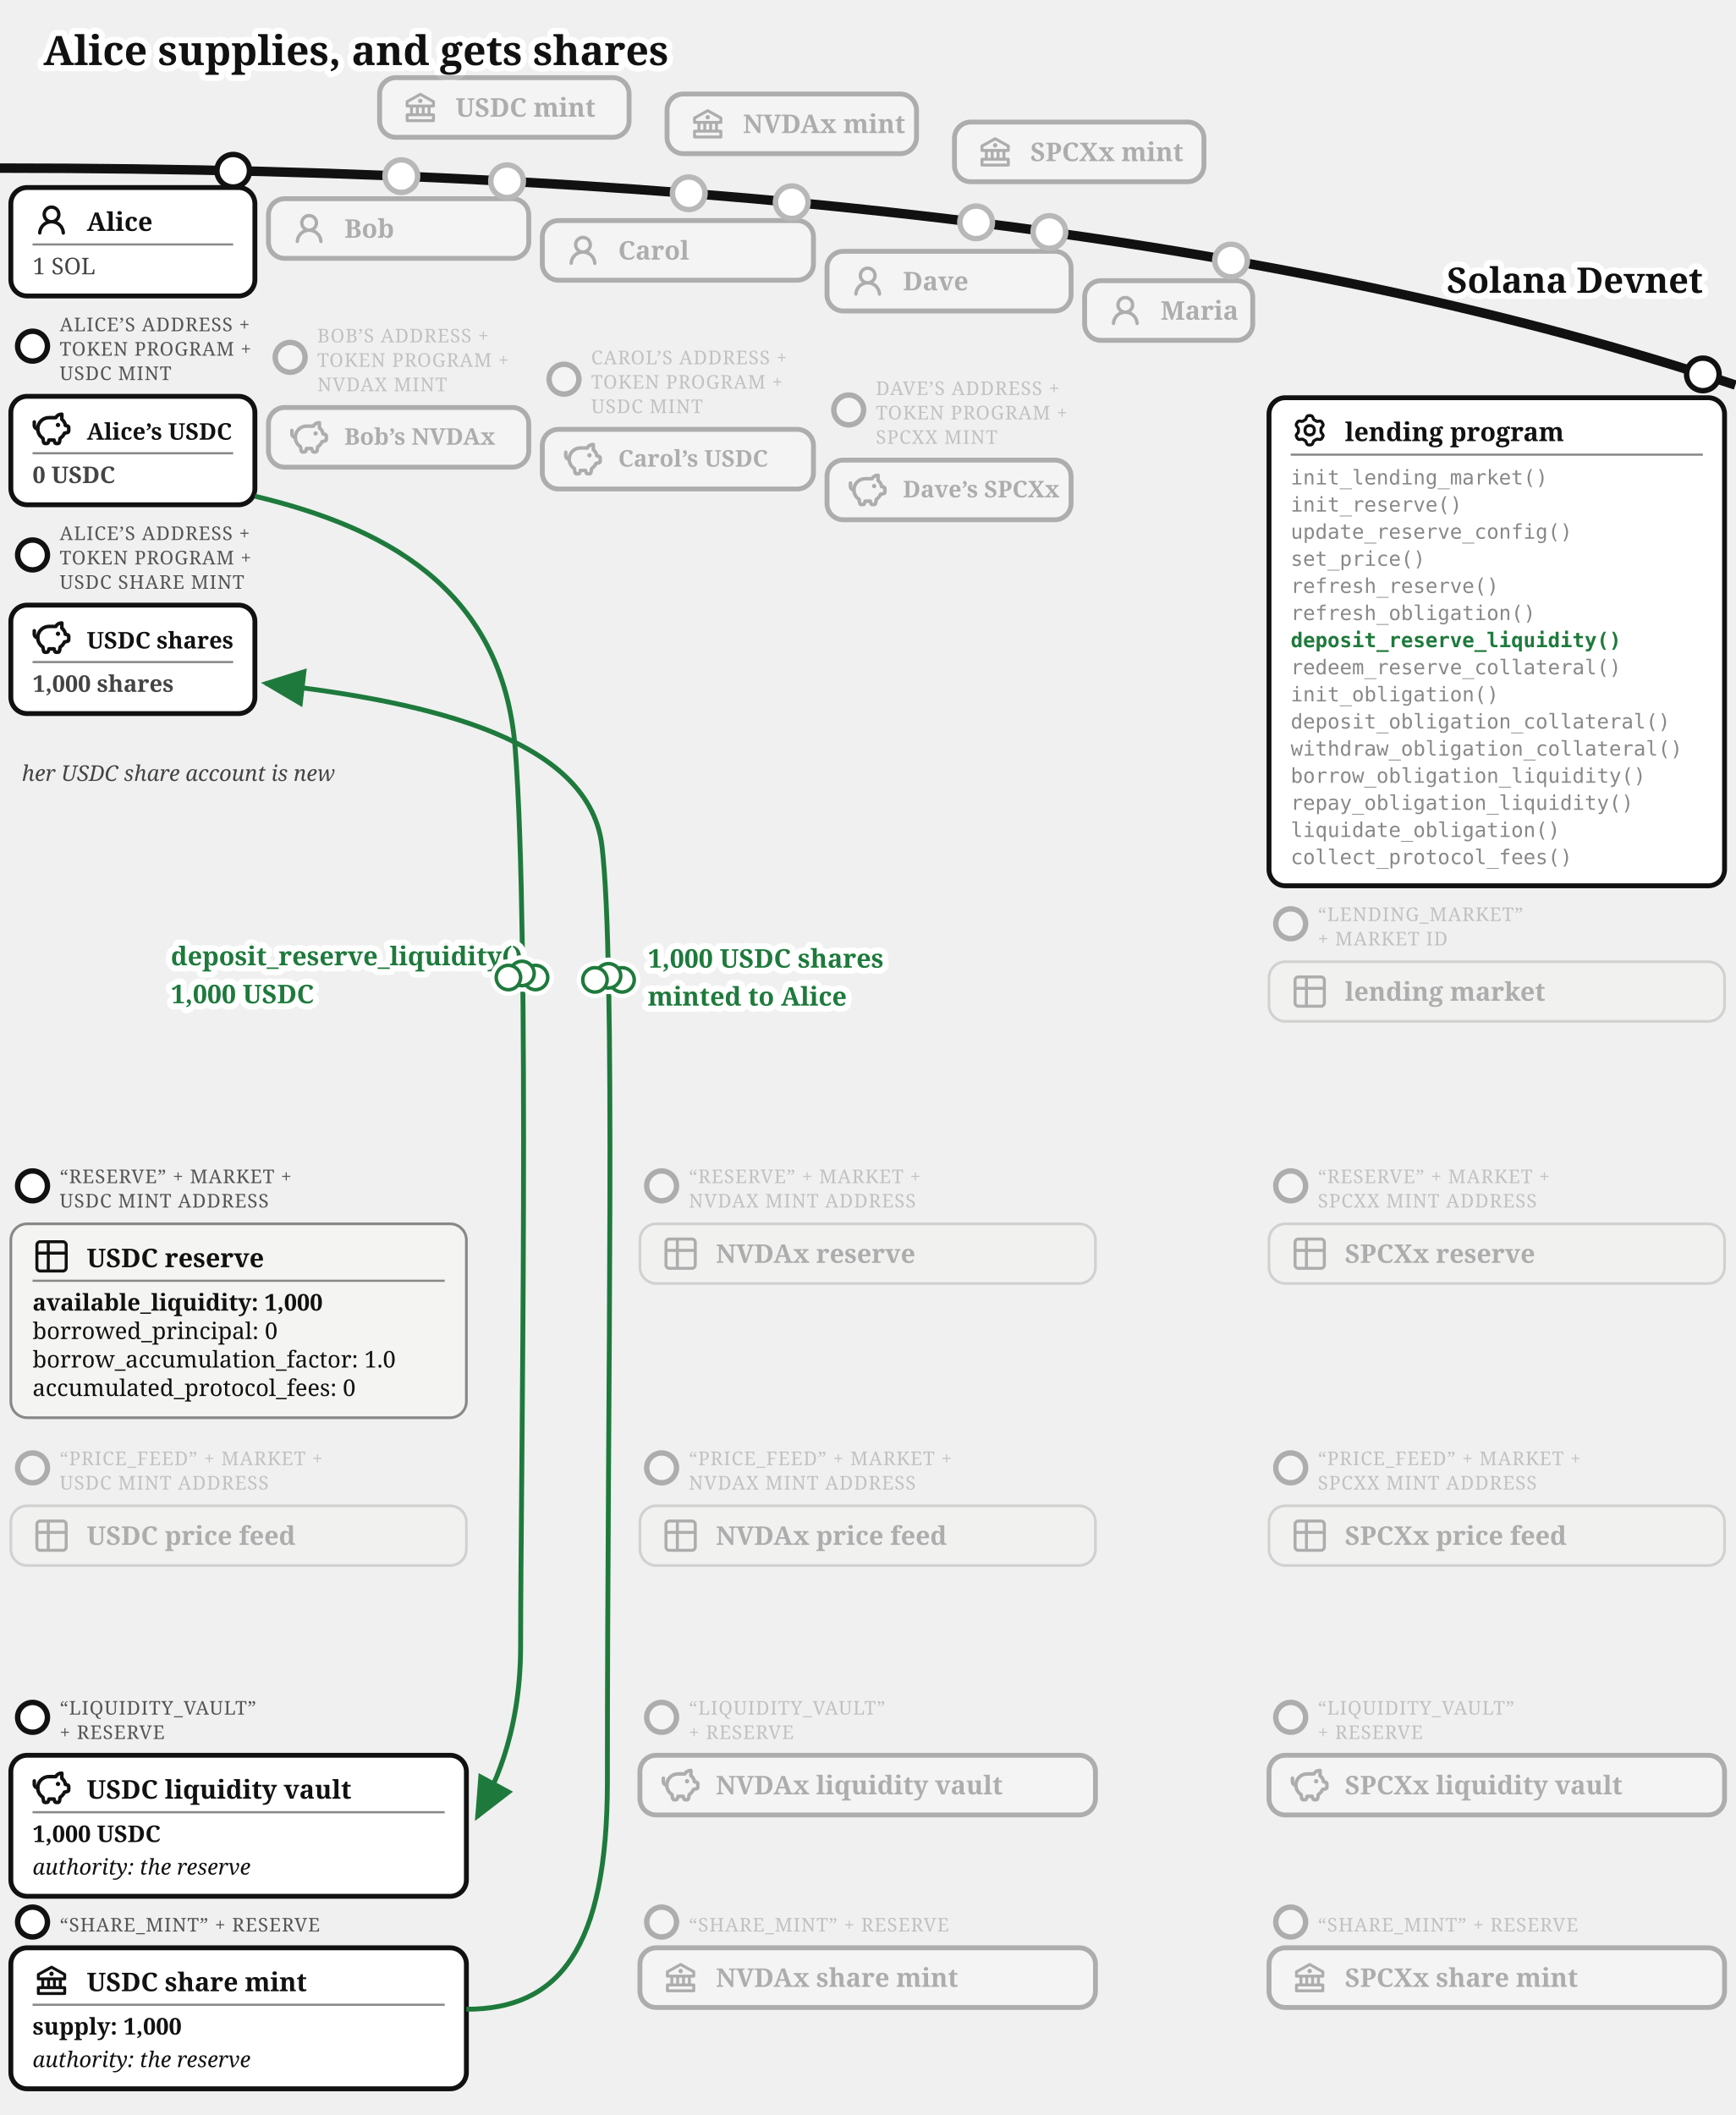
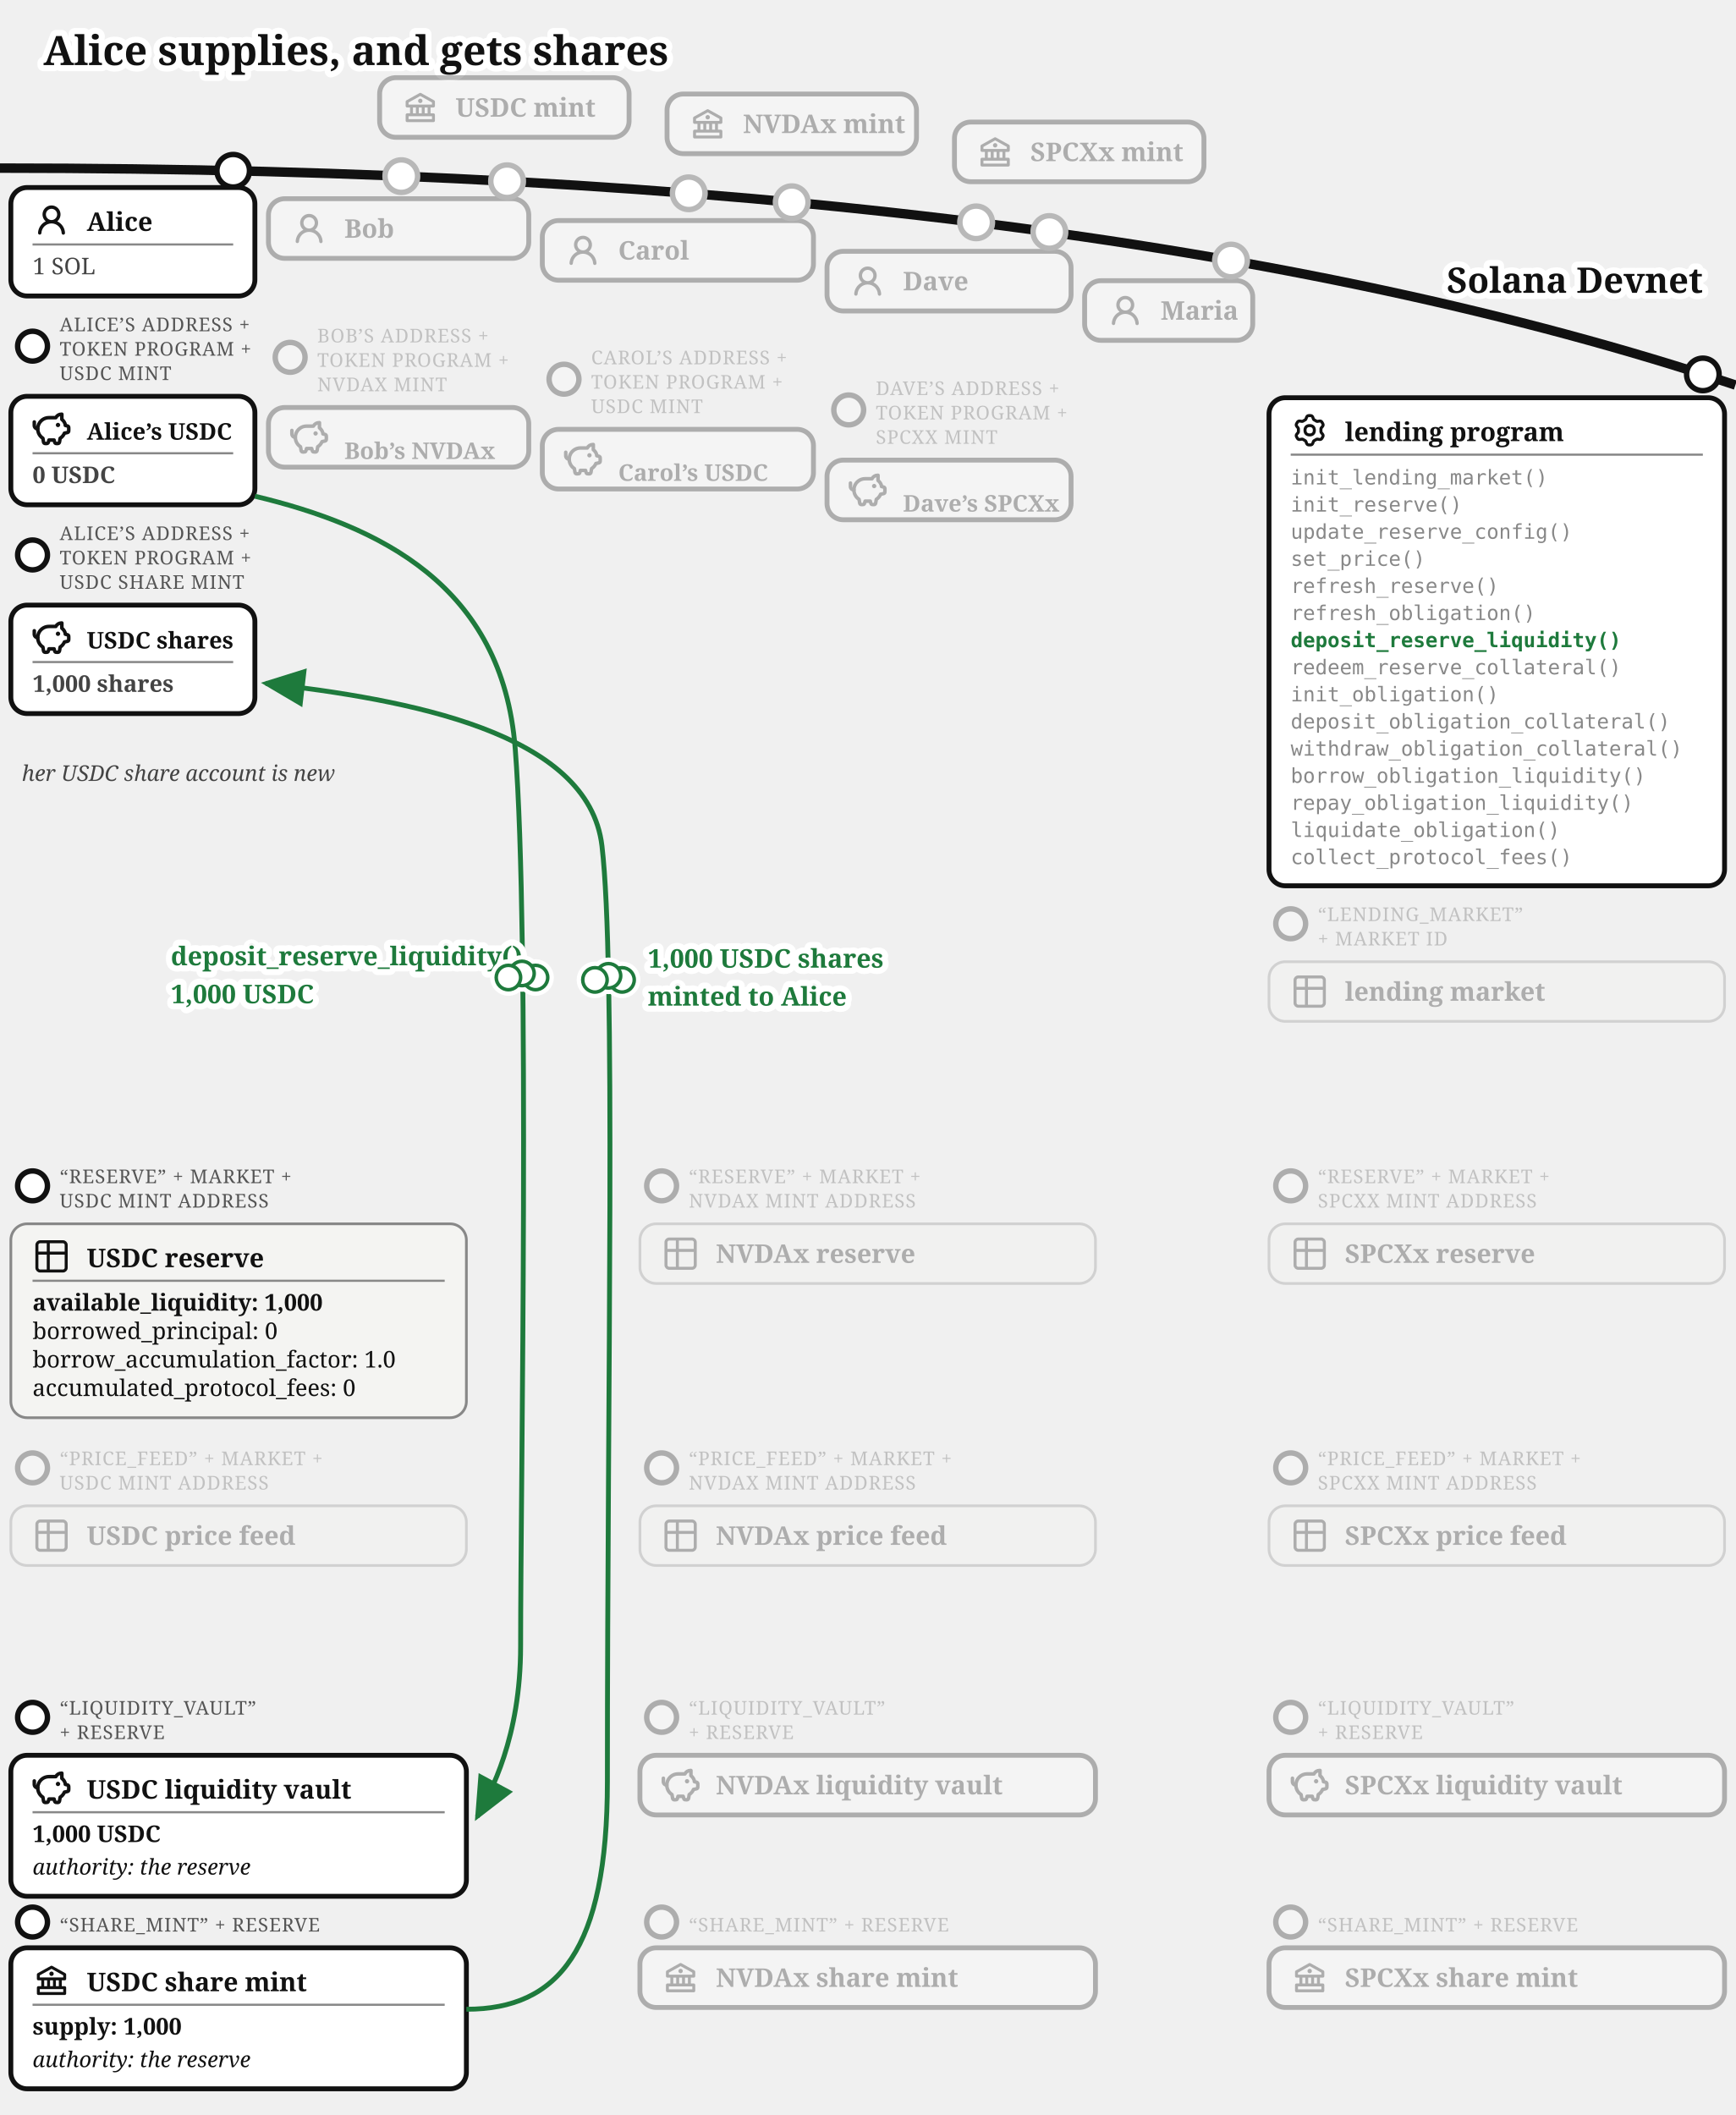
<svg xmlns="http://www.w3.org/2000/svg" viewBox="0 0 640 780" font-family="Gelasio, Georgia, serif" fill="#111">
  <text stroke="#fff" stroke-width="4.5" paint-order="stroke" stroke-linejoin="round" x="16" y="24" font-size="15" font-weight="bold">Alice supplies, and gets shares</text>
  <g transform="translate(0,26)">
    <defs>
      <marker id="lend-dep-arr" markerWidth="9" markerHeight="8" refX="8" refY="4" orient="auto">
        <path d="M0,0 L9,4 L0,8 z" fill="#1e7a3c" />
      </marker>
    </defs>
    <path d="M 0,36 Q 400,36 640,116" fill="none" stroke="#111" stroke-width="3.5" />
    <text stroke="#fff" stroke-width="4.5" paint-order="stroke" stroke-linejoin="round" x="628" y="82" font-size="13" font-weight="bold" text-anchor="end">Solana Devnet</text>
    <circle cx="148" cy="38.962" r="7" fill="#fff" />
    <g opacity="0.3">
      <circle cx="148" cy="38.962" r="6" fill="#fff" stroke="#111" stroke-width="2" />
      <rect x="140" y="2.638" width="92" height="22" rx="6" fill="#fff" stroke="#111" stroke-width="1.8" />
      <g transform="translate(148,6.63815)">
        <g transform="translate(0.52,0.519) scale(0.54)" fill="#111">
          <path d="m21.49 7.13l-9-5a.99.99 0 0 0-.97 0l-9.01 5C2.19 7.31 2 7.64 2 8v3c0 .55.45 1 1 1h2v4H3c-.55 0-1 .45-1 1v4c0 .55.45 1 1 1h18c.55 0 1-.45 1-1v-4c0-.55-.45-1-1-1h-2v-4h2c.55 0 1-.45 1-1V8a1 1 0 0 0-.51-.87M7 12h2v4H7zm6 0v4h-2v-4zm7 6v2H4v-2zm-3-2h-2v-4h2zm3-6H4V8.59l8-4.44l8 4.44z" />
          <path d="M12 6a1.5 1.5 0 1 0 0 3a1.5 1.5 0 1 0 0-3" />
        </g>
      </g>
      <text x="168" y="17.038" font-size="9.5" font-weight="bold">USDC mint</text>
    </g>
    <circle cx="254" cy="45.287" r="7" fill="#fff" />
    <g opacity="0.3">
      <circle cx="254" cy="45.287" r="6" fill="#fff" stroke="#111" stroke-width="2" />
      <rect x="246" y="8.668" width="92" height="22" rx="6" fill="#fff" stroke="#111" stroke-width="1.8" />
      <g transform="translate(254,12.6683)">
        <g transform="translate(0.52,0.519) scale(0.54)" fill="#111">
          <path d="m21.49 7.13l-9-5a.99.99 0 0 0-.97 0l-9.01 5C2.19 7.31 2 7.64 2 8v3c0 .55.45 1 1 1h2v4H3c-.55 0-1 .45-1 1v4c0 .55.45 1 1 1h18c.55 0 1-.45 1-1v-4c0-.55-.45-1-1-1h-2v-4h2c.55 0 1-.45 1-1V8a1 1 0 0 0-.51-.87M7 12h2v4H7zm6 0v4h-2v-4zm7 6v2H4v-2zm-3-2h-2v-4h2zm3-6H4V8.59l8-4.44l8 4.44z" />
          <path d="M12 6a1.5 1.5 0 1 0 0 3a1.5 1.5 0 1 0 0-3" />
        </g>
      </g>
      <text x="274" y="23.068" font-size="9.5" font-weight="bold">NVDAx mint</text>
    </g>
    <circle cx="360" cy="56" r="7" fill="#fff" />
    <g opacity="0.3">
      <circle cx="360" cy="56" r="6" fill="#fff" stroke="#111" stroke-width="2" />
      <rect x="352" y="19.015" width="92" height="22" rx="6" fill="#fff" stroke="#111" stroke-width="1.8" />
      <g transform="translate(360,23.0155)">
        <g transform="translate(0.52,0.519) scale(0.54)" fill="#111">
          <path d="m21.49 7.13l-9-5a.99.99 0 0 0-.97 0l-9.01 5C2.19 7.31 2 7.64 2 8v3c0 .55.45 1 1 1h2v4H3c-.55 0-1 .45-1 1v4c0 .55.45 1 1 1h18c.55 0 1-.45 1-1v-4c0-.55-.45-1-1-1h-2v-4h2c.55 0 1-.45 1-1V8a1 1 0 0 0-.51-.87M7 12h2v4H7zm6 0v4h-2v-4zm7 6v2H4v-2zm-3-2h-2v-4h2zm3-6H4V8.59l8-4.44l8 4.44z" />
          <path d="M12 6a1.5 1.5 0 1 0 0 3a1.5 1.5 0 1 0 0-3" />
        </g>
      </g>
      <text x="380" y="33.416" font-size="9.5" font-weight="bold">SPCXx mint</text>
    </g>
    <g>
      <circle cx="86" cy="36.967" r="6" fill="#fff" stroke="#111" stroke-width="2" />
      <rect x="4" y="43.16" width="90" height="40" rx="6" fill="#fff" stroke="#111" stroke-width="1.8" />
      <g transform="translate(12,48.1597)">
        <g transform="translate(0.36,0.767) scale(0.8301)" fill="#111">
          <path d="M10.561 8.073a6 6 0 0 1 3.432 5.142a.75.75 0 1 1-1.498.07a4.5 4.5 0 0 0-8.99 0a.75.75 0 0 1-1.498-.07a6 6 0 0 1 3.431-5.142a3.999 3.999 0 1 1 5.123 0M10.5 5a2.5 2.5 0 1 0-5 0a2.5 2.5 0 0 0 5 0" />
        </g>
      </g>
      <text x="32" y="59.16" font-size="9.5" font-weight="bold">Alice</text>
      <line x1="12" y1="64.16" x2="86" y2="64.16" stroke="#888" stroke-width="0.8" />
      <text x="12" y="75.16" font-size="8.5" fill="#444">1 SOL</text>
    </g>
    <g>
      <circle cx="12" cy="101.66" r="5.5" fill="#fff" stroke="#111" stroke-width="2" />
      <text x="22" y="96.16" font-size="7" letter-spacing="0.3" fill="#555">ALICE’S ADDRESS +</text>
      <text x="22" y="105.16" font-size="7" letter-spacing="0.3" fill="#555">TOKEN PROGRAM +</text>
      <text x="22" y="114.16" font-size="7" letter-spacing="0.3" fill="#555">USDC MINT</text>
      <rect x="4" y="120.16" width="90" height="40" rx="6" fill="#fff" stroke="#111" stroke-width="1.8" />
      <g transform="translate(12,125.16)">
        <g transform="translate(-0.624,-0.624) scale(0.6353)" fill="none" stroke="#111" stroke-linecap="round" stroke-linejoin="round" stroke-width="2.047">
          <path d="M14.5 5.5h-4A6.5 6.5 0 0 0 7 17.478l.288 1.738c.07.423.105.635.202.798a1 1 0 0 0 .49.416c.178.07.392.07.822.07c.397 0 .596 0 .764-.062a1 1 0 0 0 .479-.374c.1-.148.15-.34.246-.727l.209-.837h3l.21.837c.096.386.144.58.245.727a1 1 0 0 0 .479.374c.168.062.367.062.764.062c.43 0 .644 0 .821-.07a1 1 0 0 0 .49-.416c.098-.163.133-.375.203-.798L17 17.478a6.5 6.5 0 0 0 2.502-2.978l.89-.178c.77-.154 1.155-.231 1.381-.508c.227-.276.227-.669.227-1.453v-.3c0-.75 0-1.124-.212-1.396c-.212-.27-.575-.362-1.303-.544L20 10c0-1.5-1.167-2.833-2-3.5v-3h-.264c-1.37 0-2.623.774-3.236 2" />
          <path d="M15.875 9.75h-.125m.25 0a.25.25 0 1 1-.5 0a.25.25 0 0 1 .5 0M2 8v2a2 2 0 0 0 2 2" />
        </g>
      </g>
      <text x="32" y="136.16" font-size="8.5" font-weight="bold">Alice’s USDC</text>
      <line x1="12" y1="141.16" x2="86" y2="141.16" stroke="#888" stroke-width="0.8" />
      <text x="12" y="152.16" font-size="8.5" font-weight="bold" fill="#444">0 USDC</text>
    </g>
    <g>
      <circle cx="12" cy="178.66" r="5.5" fill="#fff" stroke="#111" stroke-width="2" />
      <text x="22" y="173.16" font-size="7" letter-spacing="0.3" fill="#555">ALICE’S ADDRESS +</text>
      <text x="22" y="182.16" font-size="7" letter-spacing="0.3" fill="#555">TOKEN PROGRAM +</text>
      <text x="22" y="191.16" font-size="7" letter-spacing="0.3" fill="#555">USDC SHARE MINT</text>
      <rect x="4" y="197.16" width="90" height="40" rx="6" fill="#fff" stroke="#111" stroke-width="1.8" />
      <g transform="translate(12,202.16)">
        <g transform="translate(-0.624,-0.624) scale(0.6353)" fill="none" stroke="#111" stroke-linecap="round" stroke-linejoin="round" stroke-width="2.047">
          <path d="M14.5 5.5h-4A6.5 6.5 0 0 0 7 17.478l.288 1.738c.07.423.105.635.202.798a1 1 0 0 0 .49.416c.178.07.392.07.822.07c.397 0 .596 0 .764-.062a1 1 0 0 0 .479-.374c.1-.148.15-.34.246-.727l.209-.837h3l.21.837c.096.386.144.58.245.727a1 1 0 0 0 .479.374c.168.062.367.062.764.062c.43 0 .644 0 .821-.07a1 1 0 0 0 .49-.416c.098-.163.133-.375.203-.798L17 17.478a6.5 6.5 0 0 0 2.502-2.978l.89-.178c.77-.154 1.155-.231 1.381-.508c.227-.276.227-.669.227-1.453v-.3c0-.75 0-1.124-.212-1.396c-.212-.27-.575-.362-1.303-.544L20 10c0-1.5-1.167-2.833-2-3.5v-3h-.264c-1.37 0-2.623.774-3.236 2" />
          <path d="M15.875 9.75h-.125m.25 0a.25.25 0 1 1-.5 0a.25.25 0 0 1 .5 0M2 8v2a2 2 0 0 0 2 2" />
        </g>
      </g>
      <text x="32" y="213.16" font-size="8.5" font-weight="bold">USDC shares</text>
      <line x1="12" y1="218.16" x2="86" y2="218.16" stroke="#888" stroke-width="0.8" />
      <text x="12" y="229.16" font-size="8.5" font-weight="bold" fill="#444">1,000 shares</text>
    </g>
    <text x="8" y="262" font-size="8" fill="#444" font-style="italic">her USDC share account is new</text>
    <circle cx="187" cy="40.835" r="7" fill="#fff" />
    <g opacity="0.3">
      <circle cx="187" cy="40.835" r="6" fill="#fff" stroke="#111" stroke-width="2" />
      <rect x="99" y="47.282" width="96" height="22" rx="6" fill="#fff" stroke="#111" stroke-width="1.8" />
      <g transform="translate(107,51.2821)">
        <g transform="translate(0.36,0.767) scale(0.8301)" fill="#111">
          <path d="M10.561 8.073a6 6 0 0 1 3.432 5.142a.75.75 0 1 1-1.498.07a4.5 4.5 0 0 0-8.99 0a.75.75 0 0 1-1.498-.07a6 6 0 0 1 3.431-5.142a3.999 3.999 0 1 1 5.123 0M10.5 5a2.5 2.5 0 1 0-5 0a2.5 2.5 0 0 0 5 0" />
        </g>
      </g>
      <text x="127" y="61.682" font-size="9.5" font-weight="bold">Bob</text>
    </g>
    <circle cx="292" cy="48.573" r="7" fill="#fff" />
    <g opacity="0.3">
      <circle cx="292" cy="48.573" r="6" fill="#fff" stroke="#111" stroke-width="2" />
      <rect x="200" y="55.34" width="100" height="22" rx="6" fill="#fff" stroke="#111" stroke-width="1.8" />
      <g transform="translate(208,59.34)">
        <g transform="translate(0.36,0.767) scale(0.8301)" fill="#111">
          <path d="M10.561 8.073a6 6 0 0 1 3.432 5.142a.75.75 0 1 1-1.498.07a4.5 4.5 0 0 0-8.99 0a.75.75 0 0 1-1.498-.07a6 6 0 0 1 3.431-5.142a3.999 3.999 0 1 1 5.123 0M10.5 5a2.5 2.5 0 1 0-5 0a2.5 2.5 0 0 0 5 0" />
        </g>
      </g>
      <text x="228" y="69.74" font-size="9.5" font-weight="bold">Carol</text>
    </g>
    <circle cx="387" cy="59.557" r="7" fill="#fff" />
    <g opacity="0.3">
      <circle cx="387" cy="59.557" r="6" fill="#fff" stroke="#111" stroke-width="2" />
      <rect x="305" y="66.683" width="90" height="22" rx="6" fill="#fff" stroke="#111" stroke-width="1.8" />
      <g transform="translate(313,70.6825)">
        <g transform="translate(0.36,0.767) scale(0.8301)" fill="#111">
          <path d="M10.561 8.073a6 6 0 0 1 3.432 5.142a.75.75 0 1 1-1.498.07a4.5 4.5 0 0 0-8.99 0a.75.75 0 0 1-1.498-.07a6 6 0 0 1 3.431-5.142a3.999 3.999 0 1 1 5.123 0M10.5 5a2.5 2.5 0 1 0-5 0a2.5 2.5 0 0 0 5 0" />
        </g>
      </g>
      <text x="333" y="81.082" font-size="9.5" font-weight="bold">Dave</text>
    </g>
    <circle cx="454" cy="70.082" r="7" fill="#fff" />
    <g opacity="0.3">
      <circle cx="454" cy="70.082" r="6" fill="#fff" stroke="#111" stroke-width="2" />
      <rect x="400" y="77.515" width="62" height="22" rx="6" fill="#fff" stroke="#111" stroke-width="1.8" />
      <g transform="translate(408,81.5152)">
        <g transform="translate(0.36,0.767) scale(0.8301)" fill="#111">
          <path d="M10.561 8.073a6 6 0 0 1 3.432 5.142a.75.75 0 1 1-1.498.07a4.5 4.5 0 0 0-8.99 0a.75.75 0 0 1-1.498-.07a6 6 0 0 1 3.431-5.142a3.999 3.999 0 1 1 5.123 0M10.5 5a2.5 2.5 0 1 0-5 0a2.5 2.5 0 0 0 5 0" />
        </g>
      </g>
      <text x="428" y="91.915" font-size="9.5" font-weight="bold">Maria</text>
    </g>
    <g opacity="0.3">
      <circle cx="107" cy="105.782" r="5.5" fill="#fff" stroke="#111" stroke-width="2" />
      <text x="117" y="100.282" font-size="7" letter-spacing="0.3" fill="#555">BOB’S ADDRESS +</text>
      <text x="117" y="109.282" font-size="7" letter-spacing="0.3" fill="#555">TOKEN PROGRAM +</text>
      <text x="117" y="118.282" font-size="7" letter-spacing="0.3" fill="#555">NVDAX MINT</text>
      <rect x="99" y="124.282" width="96" height="22" rx="6" fill="#fff" stroke="#111" stroke-width="1.8" />
      <g transform="translate(107,128.282)">
        <g transform="translate(-0.624,-0.624) scale(0.6353)" fill="none" stroke="#111" stroke-linecap="round" stroke-linejoin="round" stroke-width="2.047">
          <path d="M14.5 5.5h-4A6.5 6.5 0 0 0 7 17.478l.288 1.738c.07.423.105.635.202.798a1 1 0 0 0 .49.416c.178.07.392.07.822.07c.397 0 .596 0 .764-.062a1 1 0 0 0 .479-.374c.1-.148.15-.34.246-.727l.209-.837h3l.21.837c.096.386.144.58.245.727a1 1 0 0 0 .479.374c.168.062.367.062.764.062c.43 0 .644 0 .821-.07a1 1 0 0 0 .49-.416c.098-.163.133-.375.203-.798L17 17.478a6.5 6.5 0 0 0 2.502-2.978l.89-.178c.77-.154 1.155-.231 1.381-.508c.227-.276.227-.669.227-1.453v-.3c0-.75 0-1.124-.212-1.396c-.212-.27-.575-.362-1.303-.544L20 10c0-1.5-1.167-2.833-2-3.5v-3h-.264c-1.37 0-2.623.774-3.236 2" />
          <path d="M15.875 9.75h-.125m.25 0a.25.25 0 1 1-.5 0a.25.25 0 0 1 .5 0M2 8v2a2 2 0 0 0 2 2" />
        </g>
      </g>
-       <text x="127" y="138.03" font-size="8.5" font-weight="bold">Bob’s NVDAx</text>
+       <text x="127" y="143.28" font-size="8.5" font-weight="bold">Bob’s NVDAx</text>
    </g>
    <g opacity="0.3">
      <circle cx="208" cy="113.84" r="5.5" fill="#fff" stroke="#111" stroke-width="2" />
      <text x="218" y="108.34" font-size="7" letter-spacing="0.3" fill="#555">CAROL’S ADDRESS +</text>
      <text x="218" y="117.34" font-size="7" letter-spacing="0.3" fill="#555">TOKEN PROGRAM +</text>
      <text x="218" y="126.34" font-size="7" letter-spacing="0.3" fill="#555">USDC MINT</text>
      <rect x="200" y="132.34" width="100" height="22" rx="6" fill="#fff" stroke="#111" stroke-width="1.8" />
      <g transform="translate(208,136.34)">
        <g transform="translate(-0.624,-0.624) scale(0.6353)" fill="none" stroke="#111" stroke-linecap="round" stroke-linejoin="round" stroke-width="2.047">
          <path d="M14.5 5.5h-4A6.5 6.5 0 0 0 7 17.478l.288 1.738c.07.423.105.635.202.798a1 1 0 0 0 .49.416c.178.07.392.07.822.07c.397 0 .596 0 .764-.062a1 1 0 0 0 .479-.374c.1-.148.15-.34.246-.727l.209-.837h3l.21.837c.096.386.144.58.245.727a1 1 0 0 0 .479.374c.168.062.367.062.764.062c.43 0 .644 0 .821-.07a1 1 0 0 0 .49-.416c.098-.163.133-.375.203-.798L17 17.478a6.5 6.5 0 0 0 2.502-2.978l.89-.178c.77-.154 1.155-.231 1.381-.508c.227-.276.227-.669.227-1.453v-.3c0-.75 0-1.124-.212-1.396c-.212-.27-.575-.362-1.303-.544L20 10c0-1.5-1.167-2.833-2-3.5v-3h-.264c-1.37 0-2.623.774-3.236 2" />
          <path d="M15.875 9.75h-.125m.25 0a.25.25 0 1 1-.5 0a.25.25 0 0 1 .5 0M2 8v2a2 2 0 0 0 2 2" />
        </g>
      </g>
-       <text x="228" y="146.09" font-size="8.5" font-weight="bold">Carol’s USDC</text>
+       <text x="228" y="151.34" font-size="8.5" font-weight="bold">Carol’s USDC</text>
    </g>
    <g opacity="0.3">
      <circle cx="313" cy="125.183" r="5.5" fill="#fff" stroke="#111" stroke-width="2" />
      <text x="323" y="119.683" font-size="7" letter-spacing="0.3" fill="#555">DAVE’S ADDRESS +</text>
      <text x="323" y="128.683" font-size="7" letter-spacing="0.3" fill="#555">TOKEN PROGRAM +</text>
      <text x="323" y="137.683" font-size="7" letter-spacing="0.3" fill="#555">SPCXX MINT</text>
      <rect x="305" y="143.683" width="90" height="22" rx="6" fill="#fff" stroke="#111" stroke-width="1.8" />
      <g transform="translate(313,147.683)">
        <g transform="translate(-0.624,-0.624) scale(0.6353)" fill="none" stroke="#111" stroke-linecap="round" stroke-linejoin="round" stroke-width="2.047">
          <path d="M14.5 5.5h-4A6.5 6.5 0 0 0 7 17.478l.288 1.738c.07.423.105.635.202.798a1 1 0 0 0 .49.416c.178.07.392.07.822.07c.397 0 .596 0 .764-.062a1 1 0 0 0 .479-.374c.1-.148.15-.34.246-.727l.209-.837h3l.21.837c.096.386.144.58.245.727a1 1 0 0 0 .479.374c.168.062.367.062.764.062c.43 0 .644 0 .821-.07a1 1 0 0 0 .49-.416c.098-.163.133-.375.203-.798L17 17.478a6.5 6.5 0 0 0 2.502-2.978l.89-.178c.77-.154 1.155-.231 1.381-.508c.227-.276.227-.669.227-1.453v-.3c0-.75 0-1.124-.212-1.396c-.212-.27-.575-.362-1.303-.544L20 10c0-1.5-1.167-2.833-2-3.5v-3h-.264c-1.37 0-2.623.774-3.236 2" />
          <path d="M15.875 9.75h-.125m.25 0a.25.25 0 1 1-.5 0a.25.25 0 0 1 .5 0M2 8v2a2 2 0 0 0 2 2" />
        </g>
      </g>
-       <text x="333" y="157.43" font-size="8.5" font-weight="bold">Dave’s SPCXx</text>
+       <text x="333" y="162.68" font-size="8.5" font-weight="bold">Dave’s SPCXx</text>
    </g>
    <g>
      <circle cx="628" cy="112.082" r="6" fill="#fff" stroke="#111" stroke-width="2" />
      <rect x="468" y="120.676" width="168" height="180" rx="6" fill="#fff" stroke="#111" stroke-width="1.8" />
      <g transform="translate(476,125.676)">
        <g transform="translate(0.951,0.952) scale(0.864)" fill="none" stroke="#111" stroke-linecap="round" stroke-linejoin="round" stroke-width="1.28">
          <path d="M11.808 7.727c0 .05.017.1.048.14l.667.84a.96.96 0 0 1 .082 1.08l-.392.676a.96.96 0 0 1-.975.47l-1.063-.16a.23.23 0 0 0-.145.027l-1.26.727a.23.23 0 0 0-.096.112l-.392 1a.96.96 0 0 1-.893.611h-.782a.96.96 0 0 1-.893-.61l-.392-1a.23.23 0 0 0-.096-.113L3.967 10.8a.23.23 0 0 0-.145-.028l-1.063.162a.96.96 0 0 1-.976-.47l-.39-.677a.96.96 0 0 1 .08-1.08l.67-.84a.22.22 0 0 0 .05-.14V6.273c0-.05-.018-.1-.05-.14l-.67-.84a.96.96 0 0 1-.08-1.08l.39-.676a.96.96 0 0 1 .976-.47l1.06.16a.23.23 0 0 0 .145-.027l1.262-.73a.23.23 0 0 0 .096-.113l.394-.996A.96.96 0 0 1 6.61.75h.784a.96.96 0 0 1 .893.61l.392.997q.028.075.096.116l1.26.727a.23.23 0 0 0 .145.028l1.062-.162a.96.96 0 0 1 .976.47l.391.677a.96.96 0 0 1-.081 1.08l-.67.84a.22.22 0 0 0-.049.14v1.454Z" />
          <path d="M7 8.996c1.277 0 1.996-.719 1.996-1.996S8.277 5.004 7 5.004S5.004 5.723 5.004 7S5.723 8.996 7 8.996" />
        </g>
      </g>
      <text x="496" y="136.676" font-size="9.5" font-weight="bold">lending program</text>
      <line x1="476" y1="141.676" x2="628" y2="141.676" stroke="#888" stroke-width="0.8" />
      <text x="476" y="152.676" font-size="7.5" font-family="'DejaVu Sans Mono', Menlo, monospace" fill="#888">init_lending_market()</text>
      <text x="476" y="162.676" font-size="7.5" font-family="'DejaVu Sans Mono', Menlo, monospace" fill="#888">init_reserve()</text>
      <text x="476" y="172.676" font-size="7.5" font-family="'DejaVu Sans Mono', Menlo, monospace" fill="#888">update_reserve_config()</text>
      <text x="476" y="182.676" font-size="7.5" font-family="'DejaVu Sans Mono', Menlo, monospace" fill="#888">set_price()</text>
      <text x="476" y="192.676" font-size="7.5" font-family="'DejaVu Sans Mono', Menlo, monospace" fill="#888">refresh_reserve()</text>
      <text x="476" y="202.676" font-size="7.5" font-family="'DejaVu Sans Mono', Menlo, monospace" fill="#888">refresh_obligation()</text>
      <text x="476" y="212.676" font-size="7.5" font-family="'DejaVu Sans Mono', Menlo, monospace" font-weight="bold" fill="#1e7a3c">deposit_reserve_liquidity()</text>
      <text x="476" y="222.676" font-size="7.5" font-family="'DejaVu Sans Mono', Menlo, monospace" fill="#888">redeem_reserve_collateral()</text>
      <text x="476" y="232.676" font-size="7.5" font-family="'DejaVu Sans Mono', Menlo, monospace" fill="#888">init_obligation()</text>
      <text x="476" y="242.676" font-size="7.5" font-family="'DejaVu Sans Mono', Menlo, monospace" fill="#888">deposit_obligation_collateral()</text>
      <text x="476" y="252.676" font-size="7.5" font-family="'DejaVu Sans Mono', Menlo, monospace" fill="#888">withdraw_obligation_collateral()</text>
      <text x="476" y="262.676" font-size="7.5" font-family="'DejaVu Sans Mono', Menlo, monospace" fill="#888">borrow_obligation_liquidity()</text>
      <text x="476" y="272.676" font-size="7.5" font-family="'DejaVu Sans Mono', Menlo, monospace" fill="#888">repay_obligation_liquidity()</text>
      <text x="476" y="282.676" font-size="7.5" font-family="'DejaVu Sans Mono', Menlo, monospace" fill="#888">liquidate_obligation()</text>
      <text x="476" y="292.676" font-size="7.5" font-family="'DejaVu Sans Mono', Menlo, monospace" fill="#888">collect_protocol_fees()</text>
    </g>
    <g opacity="0.3">
      <circle cx="476" cy="314.676" r="5.5" fill="#fff" stroke="#111" stroke-width="2" />
      <text x="486" y="313.676" font-size="7" letter-spacing="0.3" fill="#555">“LENDING_MARKET”</text>
      <text x="486" y="322.676" font-size="7" letter-spacing="0.3" fill="#555">+ MARKET ID</text>
      <rect x="468" y="328.676" width="168" height="22" rx="6" fill="#f4f4f2" stroke="#888" />
      <g transform="translate(476,332.676)">
        <g transform="translate(-0.195,-0.195) scale(0.6)" fill="none" stroke="#111" stroke-linecap="round" stroke-linejoin="round" stroke-width="1.843">
          <path d="M3 5a2 2 0 0 1 2-2h14a2 2 0 0 1 2 2v14a2 2 0 0 1-2 2H5a2 2 0 0 1-2-2zm0 5h18M10 3v18" />
        </g>
      </g>
      <text x="496" y="343.076" font-size="9.5" font-weight="bold">lending market</text>
    </g>
    <g>
      <circle cx="12" cy="411.34" r="5.5" fill="#fff" stroke="#111" stroke-width="2" />
      <text x="22" y="410.34" font-size="7" letter-spacing="0.3" fill="#555">“RESERVE” + MARKET +</text>
      <text x="22" y="419.34" font-size="7" letter-spacing="0.3" fill="#555">USDC MINT ADDRESS</text>
      <rect x="4" y="425.34" width="168" height="71.5" rx="6" fill="#f4f4f2" stroke="#888" />
      <g transform="translate(12,430.34)">
        <g transform="translate(-0.195,-0.195) scale(0.6)" fill="none" stroke="#111" stroke-linecap="round" stroke-linejoin="round" stroke-width="1.843">
          <path d="M3 5a2 2 0 0 1 2-2h14a2 2 0 0 1 2 2v14a2 2 0 0 1-2 2H5a2 2 0 0 1-2-2zm0 5h18M10 3v18" />
        </g>
      </g>
      <text x="32" y="441.34" font-size="9.5" font-weight="bold">USDC reserve</text>
      <line x1="12" y1="446.34" x2="164" y2="446.34" stroke="#888" stroke-width="0.8" />
      <text x="12" y="457.34" font-size="8.5" font-weight="bold">available_liquidity: 1,000</text>
      <text x="12" y="467.84" font-size="8.5">borrowed_principal: 0</text>
      <text x="12" y="478.34" font-size="8.5">borrow_accumulation_factor: 1.0</text>
      <text x="12" y="488.84" font-size="8.5">accumulated_protocol_fees: 0</text>
    </g>
    <g>
      <circle cx="12" cy="607.34" r="5.5" fill="#fff" stroke="#111" stroke-width="2" />
      <text x="22" y="606.34" font-size="7" letter-spacing="0.3" fill="#555">“LIQUIDITY_VAULT”</text>
      <text x="22" y="615.34" font-size="7" letter-spacing="0.3" fill="#555">+ RESERVE</text>
      <rect x="4" y="621.34" width="168" height="52" rx="6" fill="#fff" stroke="#111" stroke-width="1.8" />
      <g transform="translate(12,626.34)">
        <g transform="translate(-0.624,-0.624) scale(0.6353)" fill="none" stroke="#111" stroke-linecap="round" stroke-linejoin="round" stroke-width="2.047">
          <path d="M14.5 5.5h-4A6.5 6.5 0 0 0 7 17.478l.288 1.738c.07.423.105.635.202.798a1 1 0 0 0 .49.416c.178.07.392.07.822.07c.397 0 .596 0 .764-.062a1 1 0 0 0 .479-.374c.1-.148.15-.34.246-.727l.209-.837h3l.21.837c.096.386.144.58.245.727a1 1 0 0 0 .479.374c.168.062.367.062.764.062c.43 0 .644 0 .821-.07a1 1 0 0 0 .49-.416c.098-.163.133-.375.203-.798L17 17.478a6.5 6.5 0 0 0 2.502-2.978l.89-.178c.77-.154 1.155-.231 1.381-.508c.227-.276.227-.669.227-1.453v-.3c0-.75 0-1.124-.212-1.396c-.212-.27-.575-.362-1.303-.544L20 10c0-1.5-1.167-2.833-2-3.5v-3h-.264c-1.37 0-2.623.774-3.236 2" />
          <path d="M15.875 9.75h-.125m.25 0a.25.25 0 1 1-.5 0a.25.25 0 0 1 .5 0M2 8v2a2 2 0 0 0 2 2" />
        </g>
      </g>
      <text x="32" y="637.34" font-size="9.5" font-weight="bold">USDC liquidity vault</text>
      <line x1="12" y1="642.34" x2="164" y2="642.34" stroke="#888" stroke-width="0.8" />
      <text x="12" y="653.34" font-size="8.5" font-weight="bold">1,000 USDC</text>
      <text x="12" y="665.34" font-size="8" font-style="italic">authority: the reserve</text>
    </g>
    <g>
      <circle cx="12" cy="682.84" r="5.5" fill="#fff" stroke="#111" stroke-width="2" />
      <text x="22" y="686.34" font-size="7" letter-spacing="0.3" fill="#555">“SHARE_MINT” + RESERVE</text>
      <rect x="4" y="692.34" width="168" height="52" rx="6" fill="#fff" stroke="#111" stroke-width="1.8" />
      <g transform="translate(12,697.34)">
        <g transform="translate(0.52,0.519) scale(0.54)" fill="#111">
          <path d="m21.49 7.13l-9-5a.99.99 0 0 0-.97 0l-9.01 5C2.19 7.31 2 7.64 2 8v3c0 .55.45 1 1 1h2v4H3c-.55 0-1 .45-1 1v4c0 .55.45 1 1 1h18c.55 0 1-.45 1-1v-4c0-.55-.45-1-1-1h-2v-4h2c.55 0 1-.45 1-1V8a1 1 0 0 0-.51-.87M7 12h2v4H7zm6 0v4h-2v-4zm7 6v2H4v-2zm-3-2h-2v-4h2zm3-6H4V8.59l8-4.44l8 4.44z" />
          <path d="M12 6a1.5 1.5 0 1 0 0 3a1.5 1.5 0 1 0 0-3" />
        </g>
      </g>
      <text x="32" y="708.34" font-size="9.5" font-weight="bold">USDC share mint</text>
      <line x1="12" y1="713.34" x2="164" y2="713.34" stroke="#888" stroke-width="0.8" />
      <text x="12" y="724.34" font-size="8.5" font-weight="bold">supply: 1,000</text>
      <text x="12" y="736.34" font-size="8" font-style="italic">authority: the reserve</text>
    </g>
    <g opacity="0.3">
      <circle cx="12" cy="515.34" r="5.5" fill="#fff" stroke="#111" stroke-width="2" />
      <text x="22" y="514.34" font-size="7" letter-spacing="0.3" fill="#555">“PRICE_FEED” + MARKET +</text>
      <text x="22" y="523.34" font-size="7" letter-spacing="0.3" fill="#555">USDC MINT ADDRESS</text>
      <rect x="4" y="529.34" width="168" height="22" rx="6" fill="#f4f4f2" stroke="#888" />
      <g transform="translate(12,533.34)">
        <g transform="translate(-0.195,-0.195) scale(0.6)" fill="none" stroke="#111" stroke-linecap="round" stroke-linejoin="round" stroke-width="1.843">
          <path d="M3 5a2 2 0 0 1 2-2h14a2 2 0 0 1 2 2v14a2 2 0 0 1-2 2H5a2 2 0 0 1-2-2zm0 5h18M10 3v18" />
        </g>
      </g>
      <text x="32" y="543.74" font-size="9.5" font-weight="bold">USDC price feed</text>
    </g>
    <g opacity="0.3">
      <circle cx="244" cy="411.34" r="5.5" fill="#fff" stroke="#111" stroke-width="2" />
      <text x="254" y="410.34" font-size="7" letter-spacing="0.3" fill="#555">“RESERVE” + MARKET +</text>
      <text x="254" y="419.34" font-size="7" letter-spacing="0.3" fill="#555">NVDAX MINT ADDRESS</text>
      <rect x="236" y="425.34" width="168" height="22" rx="6" fill="#f4f4f2" stroke="#888" />
      <g transform="translate(244,429.34)">
        <g transform="translate(-0.195,-0.195) scale(0.6)" fill="none" stroke="#111" stroke-linecap="round" stroke-linejoin="round" stroke-width="1.843">
          <path d="M3 5a2 2 0 0 1 2-2h14a2 2 0 0 1 2 2v14a2 2 0 0 1-2 2H5a2 2 0 0 1-2-2zm0 5h18M10 3v18" />
        </g>
      </g>
      <text x="264" y="439.74" font-size="9.5" font-weight="bold">NVDAx reserve</text>
    </g>
    <g opacity="0.3">
      <circle cx="244" cy="515.34" r="5.5" fill="#fff" stroke="#111" stroke-width="2" />
      <text x="254" y="514.34" font-size="7" letter-spacing="0.3" fill="#555">“PRICE_FEED” + MARKET +</text>
      <text x="254" y="523.34" font-size="7" letter-spacing="0.3" fill="#555">NVDAX MINT ADDRESS</text>
      <rect x="236" y="529.34" width="168" height="22" rx="6" fill="#f4f4f2" stroke="#888" />
      <g transform="translate(244,533.34)">
        <g transform="translate(-0.195,-0.195) scale(0.6)" fill="none" stroke="#111" stroke-linecap="round" stroke-linejoin="round" stroke-width="1.843">
          <path d="M3 5a2 2 0 0 1 2-2h14a2 2 0 0 1 2 2v14a2 2 0 0 1-2 2H5a2 2 0 0 1-2-2zm0 5h18M10 3v18" />
        </g>
      </g>
      <text x="264" y="543.74" font-size="9.5" font-weight="bold">NVDAx price feed</text>
    </g>
    <g opacity="0.3">
      <circle cx="244" cy="607.34" r="5.5" fill="#fff" stroke="#111" stroke-width="2" />
      <text x="254" y="606.34" font-size="7" letter-spacing="0.3" fill="#555">“LIQUIDITY_VAULT”</text>
      <text x="254" y="615.34" font-size="7" letter-spacing="0.3" fill="#555">+ RESERVE</text>
      <rect x="236" y="621.34" width="168" height="22" rx="6" fill="#fff" stroke="#111" stroke-width="1.8" />
      <g transform="translate(244,625.34)">
        <g transform="translate(-0.624,-0.624) scale(0.6353)" fill="none" stroke="#111" stroke-linecap="round" stroke-linejoin="round" stroke-width="2.047">
          <path d="M14.5 5.5h-4A6.5 6.5 0 0 0 7 17.478l.288 1.738c.07.423.105.635.202.798a1 1 0 0 0 .49.416c.178.07.392.07.822.07c.397 0 .596 0 .764-.062a1 1 0 0 0 .479-.374c.1-.148.15-.34.246-.727l.209-.837h3l.21.837c.096.386.144.58.245.727a1 1 0 0 0 .479.374c.168.062.367.062.764.062c.43 0 .644 0 .821-.07a1 1 0 0 0 .49-.416c.098-.163.133-.375.203-.798L17 17.478a6.5 6.5 0 0 0 2.502-2.978l.89-.178c.77-.154 1.155-.231 1.381-.508c.227-.276.227-.669.227-1.453v-.3c0-.75 0-1.124-.212-1.396c-.212-.27-.575-.362-1.303-.544L20 10c0-1.5-1.167-2.833-2-3.5v-3h-.264c-1.37 0-2.623.774-3.236 2" />
          <path d="M15.875 9.75h-.125m.25 0a.25.25 0 1 1-.5 0a.25.25 0 0 1 .5 0M2 8v2a2 2 0 0 0 2 2" />
        </g>
      </g>
      <text x="264" y="635.74" font-size="9.5" font-weight="bold">NVDAx liquidity vault</text>
    </g>
    <g opacity="0.3">
      <circle cx="244" cy="682.84" r="5.5" fill="#fff" stroke="#111" stroke-width="2" />
      <text x="254" y="686.34" font-size="7" letter-spacing="0.3" fill="#555">“SHARE_MINT” + RESERVE</text>
      <rect x="236" y="692.34" width="168" height="22" rx="6" fill="#fff" stroke="#111" stroke-width="1.8" />
      <g transform="translate(244,696.34)">
        <g transform="translate(0.52,0.519) scale(0.54)" fill="#111">
          <path d="m21.49 7.13l-9-5a.99.99 0 0 0-.97 0l-9.01 5C2.19 7.31 2 7.64 2 8v3c0 .55.45 1 1 1h2v4H3c-.55 0-1 .45-1 1v4c0 .55.45 1 1 1h18c.55 0 1-.45 1-1v-4c0-.55-.45-1-1-1h-2v-4h2c.55 0 1-.45 1-1V8a1 1 0 0 0-.51-.87M7 12h2v4H7zm6 0v4h-2v-4zm7 6v2H4v-2zm-3-2h-2v-4h2zm3-6H4V8.59l8-4.44l8 4.44z" />
          <path d="M12 6a1.5 1.5 0 1 0 0 3a1.5 1.5 0 1 0 0-3" />
        </g>
      </g>
      <text x="264" y="706.74" font-size="9.5" font-weight="bold">NVDAx share mint</text>
    </g>
    <g opacity="0.3">
      <circle cx="476" cy="411.34" r="5.5" fill="#fff" stroke="#111" stroke-width="2" />
      <text x="486" y="410.34" font-size="7" letter-spacing="0.3" fill="#555">“RESERVE” + MARKET +</text>
      <text x="486" y="419.34" font-size="7" letter-spacing="0.3" fill="#555">SPCXX MINT ADDRESS</text>
      <rect x="468" y="425.34" width="168" height="22" rx="6" fill="#f4f4f2" stroke="#888" />
      <g transform="translate(476,429.34)">
        <g transform="translate(-0.195,-0.195) scale(0.6)" fill="none" stroke="#111" stroke-linecap="round" stroke-linejoin="round" stroke-width="1.843">
          <path d="M3 5a2 2 0 0 1 2-2h14a2 2 0 0 1 2 2v14a2 2 0 0 1-2 2H5a2 2 0 0 1-2-2zm0 5h18M10 3v18" />
        </g>
      </g>
      <text x="496" y="439.74" font-size="9.5" font-weight="bold">SPCXx reserve</text>
    </g>
    <g opacity="0.3">
      <circle cx="476" cy="515.34" r="5.5" fill="#fff" stroke="#111" stroke-width="2" />
      <text x="486" y="514.34" font-size="7" letter-spacing="0.3" fill="#555">“PRICE_FEED” + MARKET +</text>
      <text x="486" y="523.34" font-size="7" letter-spacing="0.3" fill="#555">SPCXX MINT ADDRESS</text>
      <rect x="468" y="529.34" width="168" height="22" rx="6" fill="#f4f4f2" stroke="#888" />
      <g transform="translate(476,533.34)">
        <g transform="translate(-0.195,-0.195) scale(0.6)" fill="none" stroke="#111" stroke-linecap="round" stroke-linejoin="round" stroke-width="1.843">
          <path d="M3 5a2 2 0 0 1 2-2h14a2 2 0 0 1 2 2v14a2 2 0 0 1-2 2H5a2 2 0 0 1-2-2zm0 5h18M10 3v18" />
        </g>
      </g>
      <text x="496" y="543.74" font-size="9.5" font-weight="bold">SPCXx price feed</text>
    </g>
    <g opacity="0.3">
      <circle cx="476" cy="607.34" r="5.5" fill="#fff" stroke="#111" stroke-width="2" />
      <text x="486" y="606.34" font-size="7" letter-spacing="0.3" fill="#555">“LIQUIDITY_VAULT”</text>
      <text x="486" y="615.34" font-size="7" letter-spacing="0.3" fill="#555">+ RESERVE</text>
      <rect x="468" y="621.34" width="168" height="22" rx="6" fill="#fff" stroke="#111" stroke-width="1.8" />
      <g transform="translate(476,625.34)">
        <g transform="translate(-0.624,-0.624) scale(0.6353)" fill="none" stroke="#111" stroke-linecap="round" stroke-linejoin="round" stroke-width="2.047">
          <path d="M14.5 5.5h-4A6.5 6.5 0 0 0 7 17.478l.288 1.738c.07.423.105.635.202.798a1 1 0 0 0 .49.416c.178.07.392.07.822.07c.397 0 .596 0 .764-.062a1 1 0 0 0 .479-.374c.1-.148.15-.34.246-.727l.209-.837h3l.21.837c.096.386.144.58.245.727a1 1 0 0 0 .479.374c.168.062.367.062.764.062c.43 0 .644 0 .821-.07a1 1 0 0 0 .49-.416c.098-.163.133-.375.203-.798L17 17.478a6.5 6.5 0 0 0 2.502-2.978l.89-.178c.77-.154 1.155-.231 1.381-.508c.227-.276.227-.669.227-1.453v-.3c0-.75 0-1.124-.212-1.396c-.212-.27-.575-.362-1.303-.544L20 10c0-1.5-1.167-2.833-2-3.5v-3h-.264c-1.37 0-2.623.774-3.236 2" />
          <path d="M15.875 9.75h-.125m.25 0a.25.25 0 1 1-.5 0a.25.25 0 0 1 .5 0M2 8v2a2 2 0 0 0 2 2" />
        </g>
      </g>
      <text x="496" y="635.74" font-size="9.5" font-weight="bold">SPCXx liquidity vault</text>
    </g>
    <g opacity="0.3">
      <circle cx="476" cy="682.84" r="5.5" fill="#fff" stroke="#111" stroke-width="2" />
      <text x="486" y="686.34" font-size="7" letter-spacing="0.3" fill="#555">“SHARE_MINT” + RESERVE</text>
      <rect x="468" y="692.34" width="168" height="22" rx="6" fill="#fff" stroke="#111" stroke-width="1.8" />
      <g transform="translate(476,696.34)">
        <g transform="translate(0.52,0.519) scale(0.54)" fill="#111">
          <path d="m21.49 7.13l-9-5a.99.99 0 0 0-.97 0l-9.01 5C2.19 7.31 2 7.64 2 8v3c0 .55.45 1 1 1h2v4H3c-.55 0-1 .45-1 1v4c0 .55.45 1 1 1h18c.55 0 1-.45 1-1v-4c0-.55-.45-1-1-1h-2v-4h2c.55 0 1-.45 1-1V8a1 1 0 0 0-.51-.87M7 12h2v4H7zm6 0v4h-2v-4zm7 6v2H4v-2zm-3-2h-2v-4h2zm3-6H4V8.59l8-4.44l8 4.44z" />
          <path d="M12 6a1.5 1.5 0 1 0 0 3a1.5 1.5 0 1 0 0-3" />
        </g>
      </g>
      <text x="496" y="706.74" font-size="9.5" font-weight="bold">SPCXx share mint</text>
    </g>
    <path d="M 94,157 C 140,168 185.279,189.886 190,250 C 195.49,319.899 192,521 192,581 C 192,615 180.967,634.817 176,644" fill="none" stroke="#1e7a3c" stroke-width="1.8" marker-end="url(#lend-dep-arr)" />
    <text stroke="#fff" stroke-width="4.5" paint-order="stroke" stroke-linejoin="round" x="63" y="330" font-size="9.5" font-weight="bold" fill="#1e7a3c">deposit_reserve_liquidity()</text>
    <text stroke="#fff" stroke-width="4.5" paint-order="stroke" stroke-linejoin="round" x="63" y="344" font-size="9.5" font-weight="bold" fill="#1e7a3c">1,000 USDC</text>
    <path d="M 172,715 C 206,715 224,693 224,631 C 224,481 227.126,329.883 222,286 C 217.078,243.86 150,232 98,226" fill="none" stroke="#1e7a3c" stroke-width="1.8" marker-end="url(#lend-dep-arr)" />
    <text stroke="#fff" stroke-width="4.5" paint-order="stroke" stroke-linejoin="round" x="238.91" y="330.87" font-size="9.5" font-weight="bold" fill="#1e7a3c">1,000 USDC shares</text>
    <text stroke="#fff" stroke-width="4.5" paint-order="stroke" stroke-linejoin="round" x="238.91" y="344.87" font-size="9.5" font-weight="bold" fill="#1e7a3c">minted to Alice</text>
    <g class="coin" transform="translate(192.5,333)" fill="#fff">
      <g stroke="#fff" stroke-width="4.5">
        <circle cx="5" cy="1.5" r="4.5" />
        <circle cx="0" cy="0" r="4.5" />
        <circle cx="-5" cy="1.5" r="4.5" />
      </g>
      <g stroke="#1e7a3c" stroke-width="1.3">
        <circle cx="5" cy="1.5" r="4.5" />
        <circle cx="0" cy="0" r="4.5" />
        <circle cx="-5" cy="1.5" r="4.5" />
      </g>
    </g>
    <g class="coin" transform="translate(224.41,333.87)" fill="#fff">
      <g stroke="#fff" stroke-width="4.5">
        <circle cx="5" cy="1.5" r="4.5" />
        <circle cx="0" cy="0" r="4.5" />
        <circle cx="-5" cy="1.5" r="4.5" />
      </g>
      <g stroke="#1e7a3c" stroke-width="1.3">
        <circle cx="5" cy="1.5" r="4.5" />
        <circle cx="0" cy="0" r="4.5" />
        <circle cx="-5" cy="1.5" r="4.5" />
      </g>
    </g>
  </g>
</svg>
